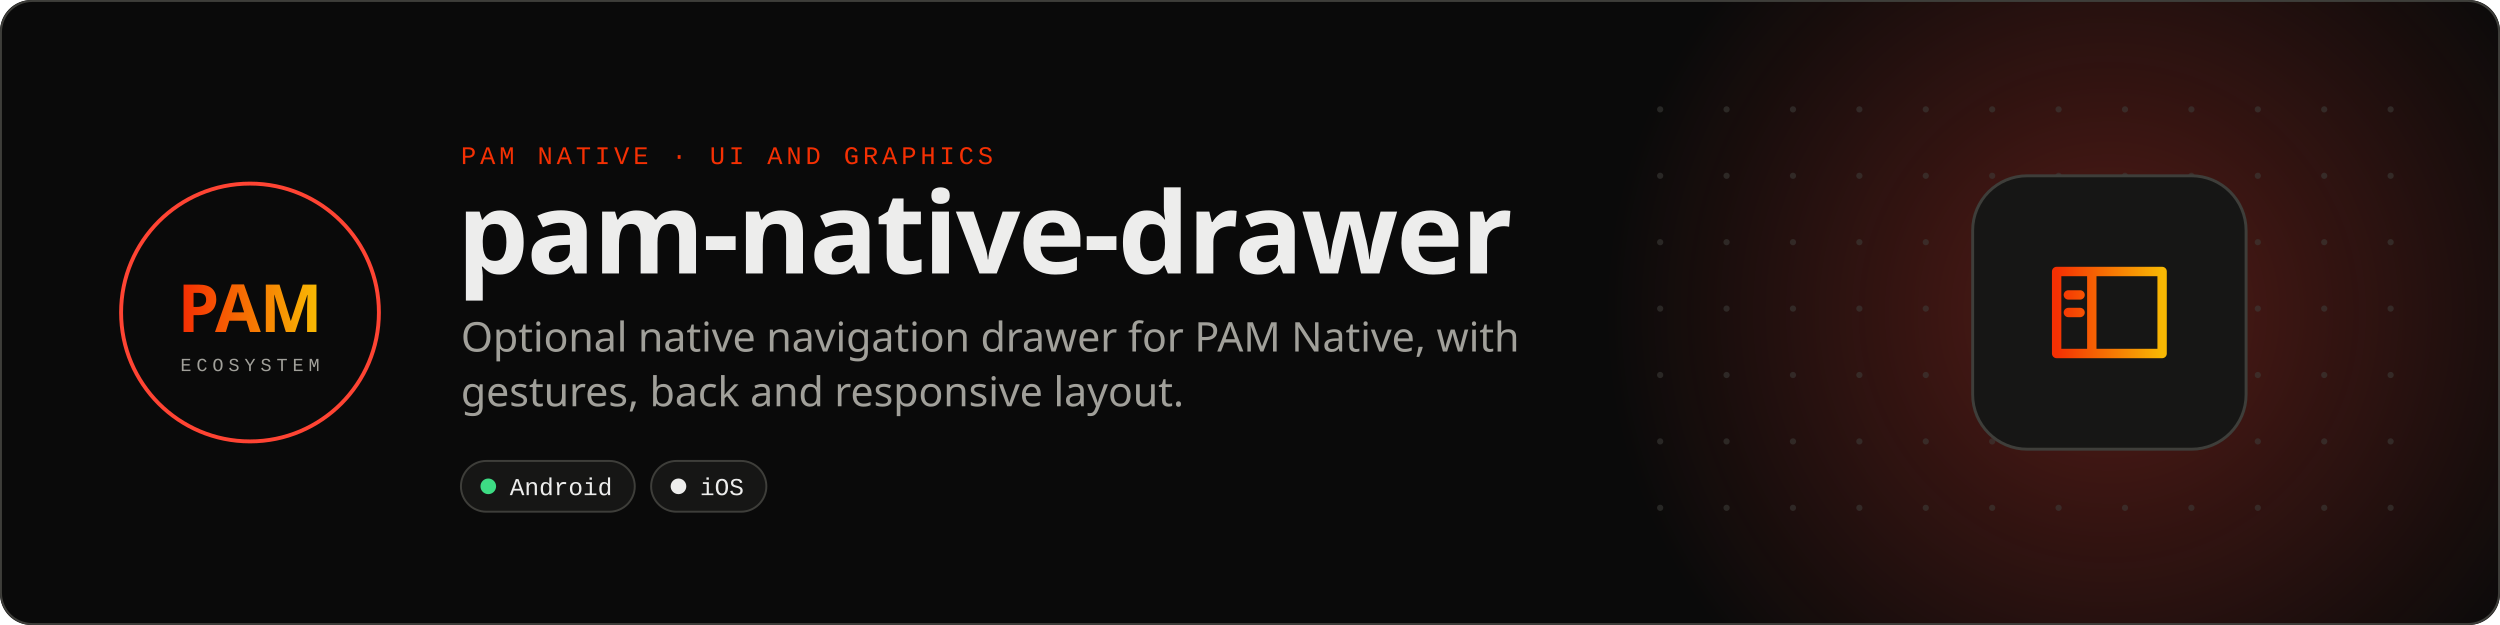
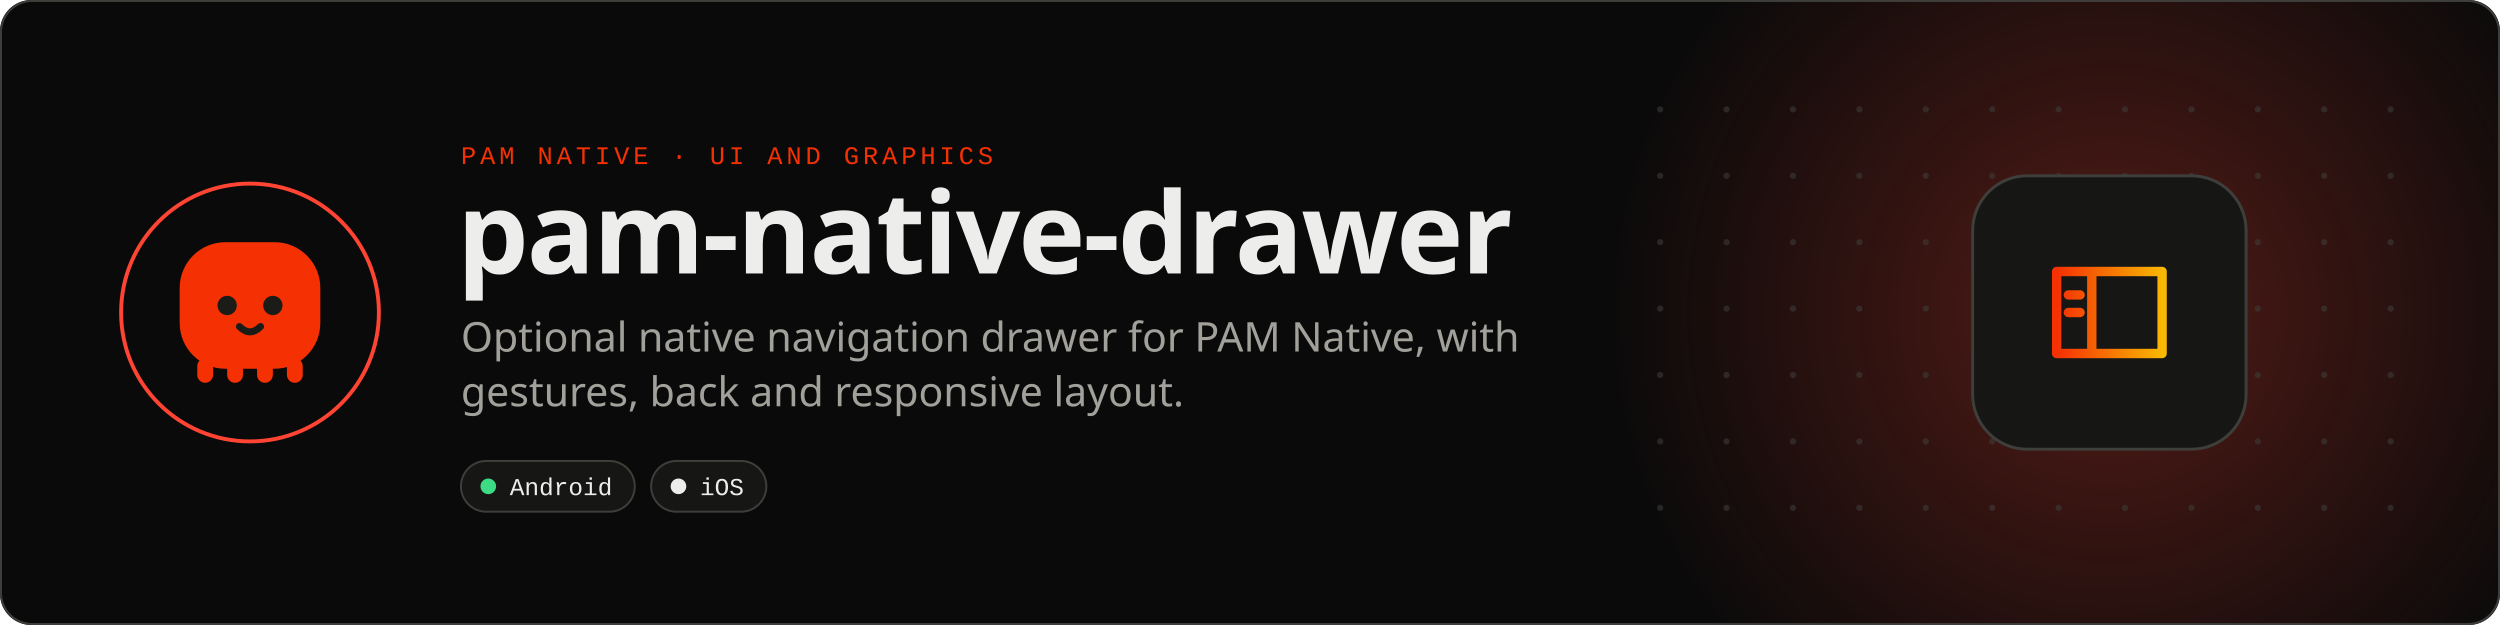
<svg xmlns="http://www.w3.org/2000/svg" viewBox="0 0 1280 320" width="1280" height="320" role="img" aria-label="pam-native-drawer: Optional native navigation drawer for PAM Native, with gestures, back and responsive layout.">
  <defs>
    <linearGradient id="pg" x1="0" y1="0" x2="1" y2="0">
      <stop offset="0" stop-color="#f53003" />
      <stop offset="1" stop-color="#f8b803" />
    </linearGradient>
    <radialGradient id="gl">
      <stop offset="0" stop-color="#ff4433" stop-opacity=".30" />
      <stop offset="1" stop-color="#ff4433" stop-opacity="0" />
    </radialGradient>
    <clipPath id="cl">
      <rect width="1280" height="320" rx="16" />
    </clipPath>
  </defs>
  <g clip-path="url(#cl)">
    <rect width="1280" height="320" fill="#0a0a0a" />
    <circle cx="1080" cy="160" r="260" fill="url(#gl)" />
    <g fill="#3e3e3a" opacity=".55">
      <circle cx="850" cy="56" r="1.6" />
      <circle cx="850" cy="90" r="1.6" />
      <circle cx="850" cy="124" r="1.6" />
      <circle cx="850" cy="158" r="1.6" />
      <circle cx="850" cy="192" r="1.6" />
      <circle cx="850" cy="226" r="1.6" />
      <circle cx="850" cy="260" r="1.6" />
      <circle cx="884" cy="56" r="1.6" />
      <circle cx="884" cy="90" r="1.6" />
      <circle cx="884" cy="124" r="1.6" />
      <circle cx="884" cy="158" r="1.6" />
      <circle cx="884" cy="192" r="1.6" />
      <circle cx="884" cy="226" r="1.6" />
      <circle cx="884" cy="260" r="1.6" />
      <circle cx="918" cy="56" r="1.6" />
      <circle cx="918" cy="90" r="1.6" />
      <circle cx="918" cy="124" r="1.6" />
      <circle cx="918" cy="158" r="1.6" />
      <circle cx="918" cy="192" r="1.6" />
      <circle cx="918" cy="226" r="1.6" />
      <circle cx="918" cy="260" r="1.6" />
      <circle cx="952" cy="56" r="1.6" />
      <circle cx="952" cy="90" r="1.6" />
      <circle cx="952" cy="124" r="1.6" />
      <circle cx="952" cy="158" r="1.6" />
      <circle cx="952" cy="192" r="1.6" />
      <circle cx="952" cy="226" r="1.6" />
      <circle cx="952" cy="260" r="1.6" />
      <circle cx="986" cy="56" r="1.6" />
      <circle cx="986" cy="90" r="1.6" />
      <circle cx="986" cy="124" r="1.6" />
      <circle cx="986" cy="158" r="1.6" />
      <circle cx="986" cy="192" r="1.6" />
      <circle cx="986" cy="226" r="1.6" />
      <circle cx="986" cy="260" r="1.6" />
      <circle cx="1020" cy="56" r="1.6" />
      <circle cx="1020" cy="90" r="1.6" />
      <circle cx="1020" cy="124" r="1.6" />
      <circle cx="1020" cy="158" r="1.6" />
      <circle cx="1020" cy="192" r="1.6" />
      <circle cx="1020" cy="226" r="1.6" />
      <circle cx="1020" cy="260" r="1.6" />
      <circle cx="1054" cy="56" r="1.6" />
      <circle cx="1054" cy="90" r="1.6" />
      <circle cx="1054" cy="124" r="1.6" />
      <circle cx="1054" cy="158" r="1.6" />
      <circle cx="1054" cy="192" r="1.6" />
      <circle cx="1054" cy="226" r="1.6" />
      <circle cx="1054" cy="260" r="1.6" />
      <circle cx="1088" cy="56" r="1.6" />
      <circle cx="1088" cy="90" r="1.6" />
      <circle cx="1088" cy="124" r="1.6" />
      <circle cx="1088" cy="158" r="1.6" />
      <circle cx="1088" cy="192" r="1.6" />
      <circle cx="1088" cy="226" r="1.6" />
      <circle cx="1088" cy="260" r="1.6" />
      <circle cx="1122" cy="56" r="1.6" />
      <circle cx="1122" cy="90" r="1.6" />
      <circle cx="1122" cy="124" r="1.6" />
      <circle cx="1122" cy="158" r="1.6" />
      <circle cx="1122" cy="192" r="1.6" />
      <circle cx="1122" cy="226" r="1.6" />
      <circle cx="1122" cy="260" r="1.6" />
      <circle cx="1156" cy="56" r="1.6" />
      <circle cx="1156" cy="90" r="1.6" />
      <circle cx="1156" cy="124" r="1.6" />
      <circle cx="1156" cy="158" r="1.6" />
      <circle cx="1156" cy="192" r="1.6" />
      <circle cx="1156" cy="226" r="1.6" />
      <circle cx="1156" cy="260" r="1.6" />
      <circle cx="1190" cy="56" r="1.6" />
      <circle cx="1190" cy="90" r="1.6" />
      <circle cx="1190" cy="124" r="1.6" />
      <circle cx="1190" cy="158" r="1.6" />
      <circle cx="1190" cy="192" r="1.6" />
      <circle cx="1190" cy="226" r="1.6" />
      <circle cx="1190" cy="260" r="1.6" />
      <circle cx="1224" cy="56" r="1.6" />
      <circle cx="1224" cy="90" r="1.6" />
      <circle cx="1224" cy="124" r="1.6" />
      <circle cx="1224" cy="158" r="1.6" />
      <circle cx="1224" cy="192" r="1.6" />
      <circle cx="1224" cy="226" r="1.6" />
      <circle cx="1224" cy="260" r="1.6" />
    </g>
  </g>
  <rect x=".5" y=".5" width="1279" height="319" rx="16" fill="none" stroke="#3e3e3a" />
  <circle cx="128" cy="160" r="66" fill="#0a0a0a" stroke="#ff4433" stroke-width="2" />
  <circle cx="128" cy="160" r="66" fill="none" stroke="#ff4433">
    <animate attributeName="r" values="66;92" dur="3s" repeatCount="indefinite" />
    <animate attributeName="stroke-opacity" values=".5;0" dur="3s" repeatCount="indefinite" />
  </circle>
-   <text x="128" y="170" text-anchor="middle" font-family="-apple-system, BlinkMacSystemFont, 'Segoe UI', 'Noto Sans', Helvetica, Arial, sans-serif" font-weight="700" font-size="34" letter-spacing="-.5" fill="url(#pg)">PAM</text>
-   <text x="128" y="190" text-anchor="middle" font-family="ui-monospace, SFMono-Regular, 'SF Mono', Menlo, Consolas, 'Liberation Mono', monospace" font-size="9.5" letter-spacing="2.5" fill="#a1a09a">ECOSYSTEM</text>
+   <g transform="translate(74 104.2) scale(.9)">
+     <rect x="30" y="88" width="9" height="14" rx="4.5" fill="#f53003" />
+     <rect x="47" y="88" width="9" height="14" rx="4.5" fill="#f53003" />
+     <rect x="64" y="88" width="9" height="14" rx="4.5" fill="#f53003" />
+     <rect x="81" y="88" width="9" height="14" rx="4.5" fill="#f53003" />
+     <rect x="20" y="22" width="80" height="72" rx="26" fill="#f53003" />
+     <circle cx="47" cy="58" r="5.5" fill="#1b1b18" />
+     <circle cx="73" cy="58" r="5.5" fill="#1b1b18" />
+     <path d="M54 70q6 6 12 0" stroke="#1b1b18" stroke-width="4" stroke-linecap="round" fill="none" />
+   </g>
  <text x="236" y="84" font-family="ui-monospace, SFMono-Regular, 'SF Mono', Menlo, Consolas, 'Liberation Mono', monospace" font-size="13" letter-spacing="2" fill="#f53003">PAM NATIVE · UI AND GRAPHICS</text>
  <text x="234" y="140" font-family="-apple-system, BlinkMacSystemFont, 'Segoe UI', 'Noto Sans', Helvetica, Arial, sans-serif" font-weight="700" font-size="58" letter-spacing="-1" fill="#ededec">pam-native-drawer</text>
  <text x="236" y="180" font-family="-apple-system, BlinkMacSystemFont, 'Segoe UI', 'Noto Sans', Helvetica, Arial, sans-serif" font-size="21" fill="#a1a09a">Optional native navigation drawer for PAM Native, with</text>
  <text x="236" y="208" font-family="-apple-system, BlinkMacSystemFont, 'Segoe UI', 'Noto Sans', Helvetica, Arial, sans-serif" font-size="21" fill="#a1a09a">gestures, back and responsive layout.</text>
  <rect x="236" y="236" width="89" height="26" rx="13" fill="#161615" stroke="#3e3e3a" />
  <circle cx="250" cy="249" r="4" fill="#3ddc84" />
  <text x="261" y="253.5" font-family="ui-monospace, SFMono-Regular, 'SF Mono', Menlo, Consolas, 'Liberation Mono', monospace" font-size="12.5" fill="#ededec">Android</text>
  <rect x="333.375" y="236" width="59" height="26" rx="13" fill="#161615" stroke="#3e3e3a" />
  <circle cx="347.375" cy="249" r="4" fill="#ededec" />
  <text x="358.375" y="253.5" font-family="ui-monospace, SFMono-Regular, 'SF Mono', Menlo, Consolas, 'Liberation Mono', monospace" font-size="12.5" fill="#ededec">iOS</text>
  <rect x="1010" y="90" width="140" height="140" rx="28" fill="#161615" stroke="#3e3e3a" stroke-width="1.5" />
  <g transform="translate(1044 124) scale(3)" fill="none" stroke="url(#pg)" stroke-width="1.6" stroke-linecap="round" stroke-linejoin="round">
    <path d="M3 5h18v14H3zM9 5v14M5 9h2M5 12h2" />
  </g>
</svg>
